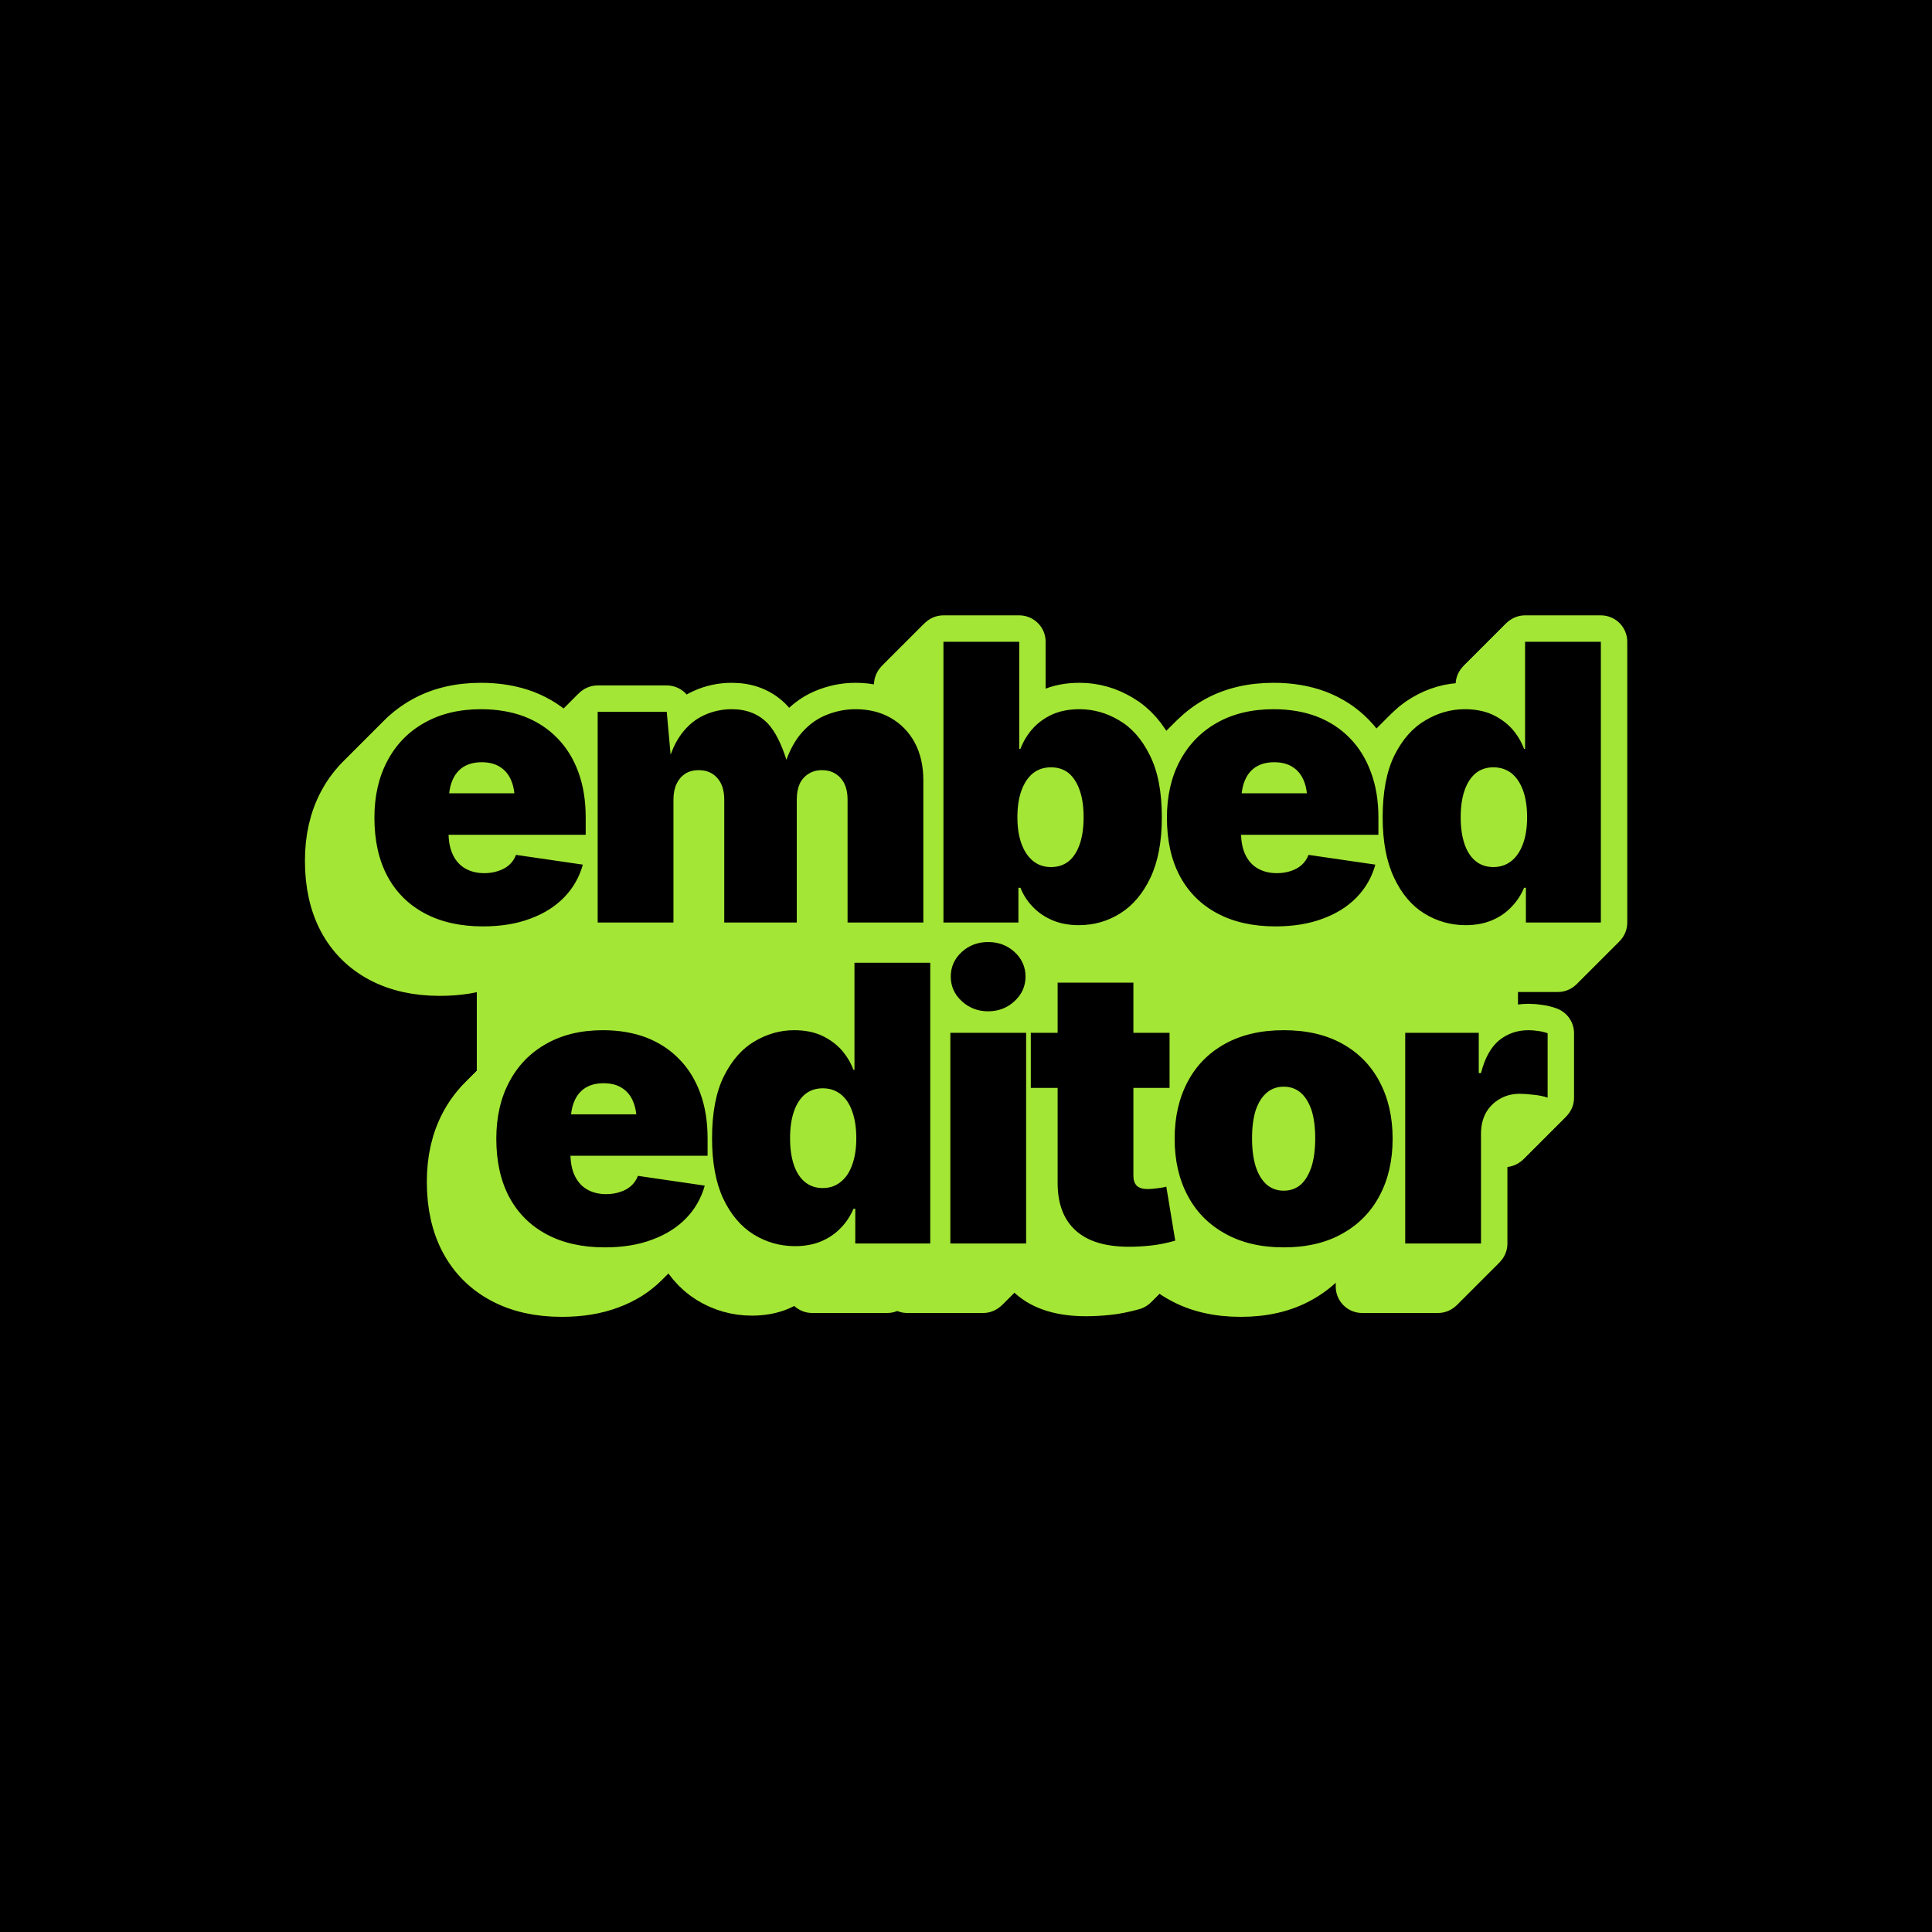
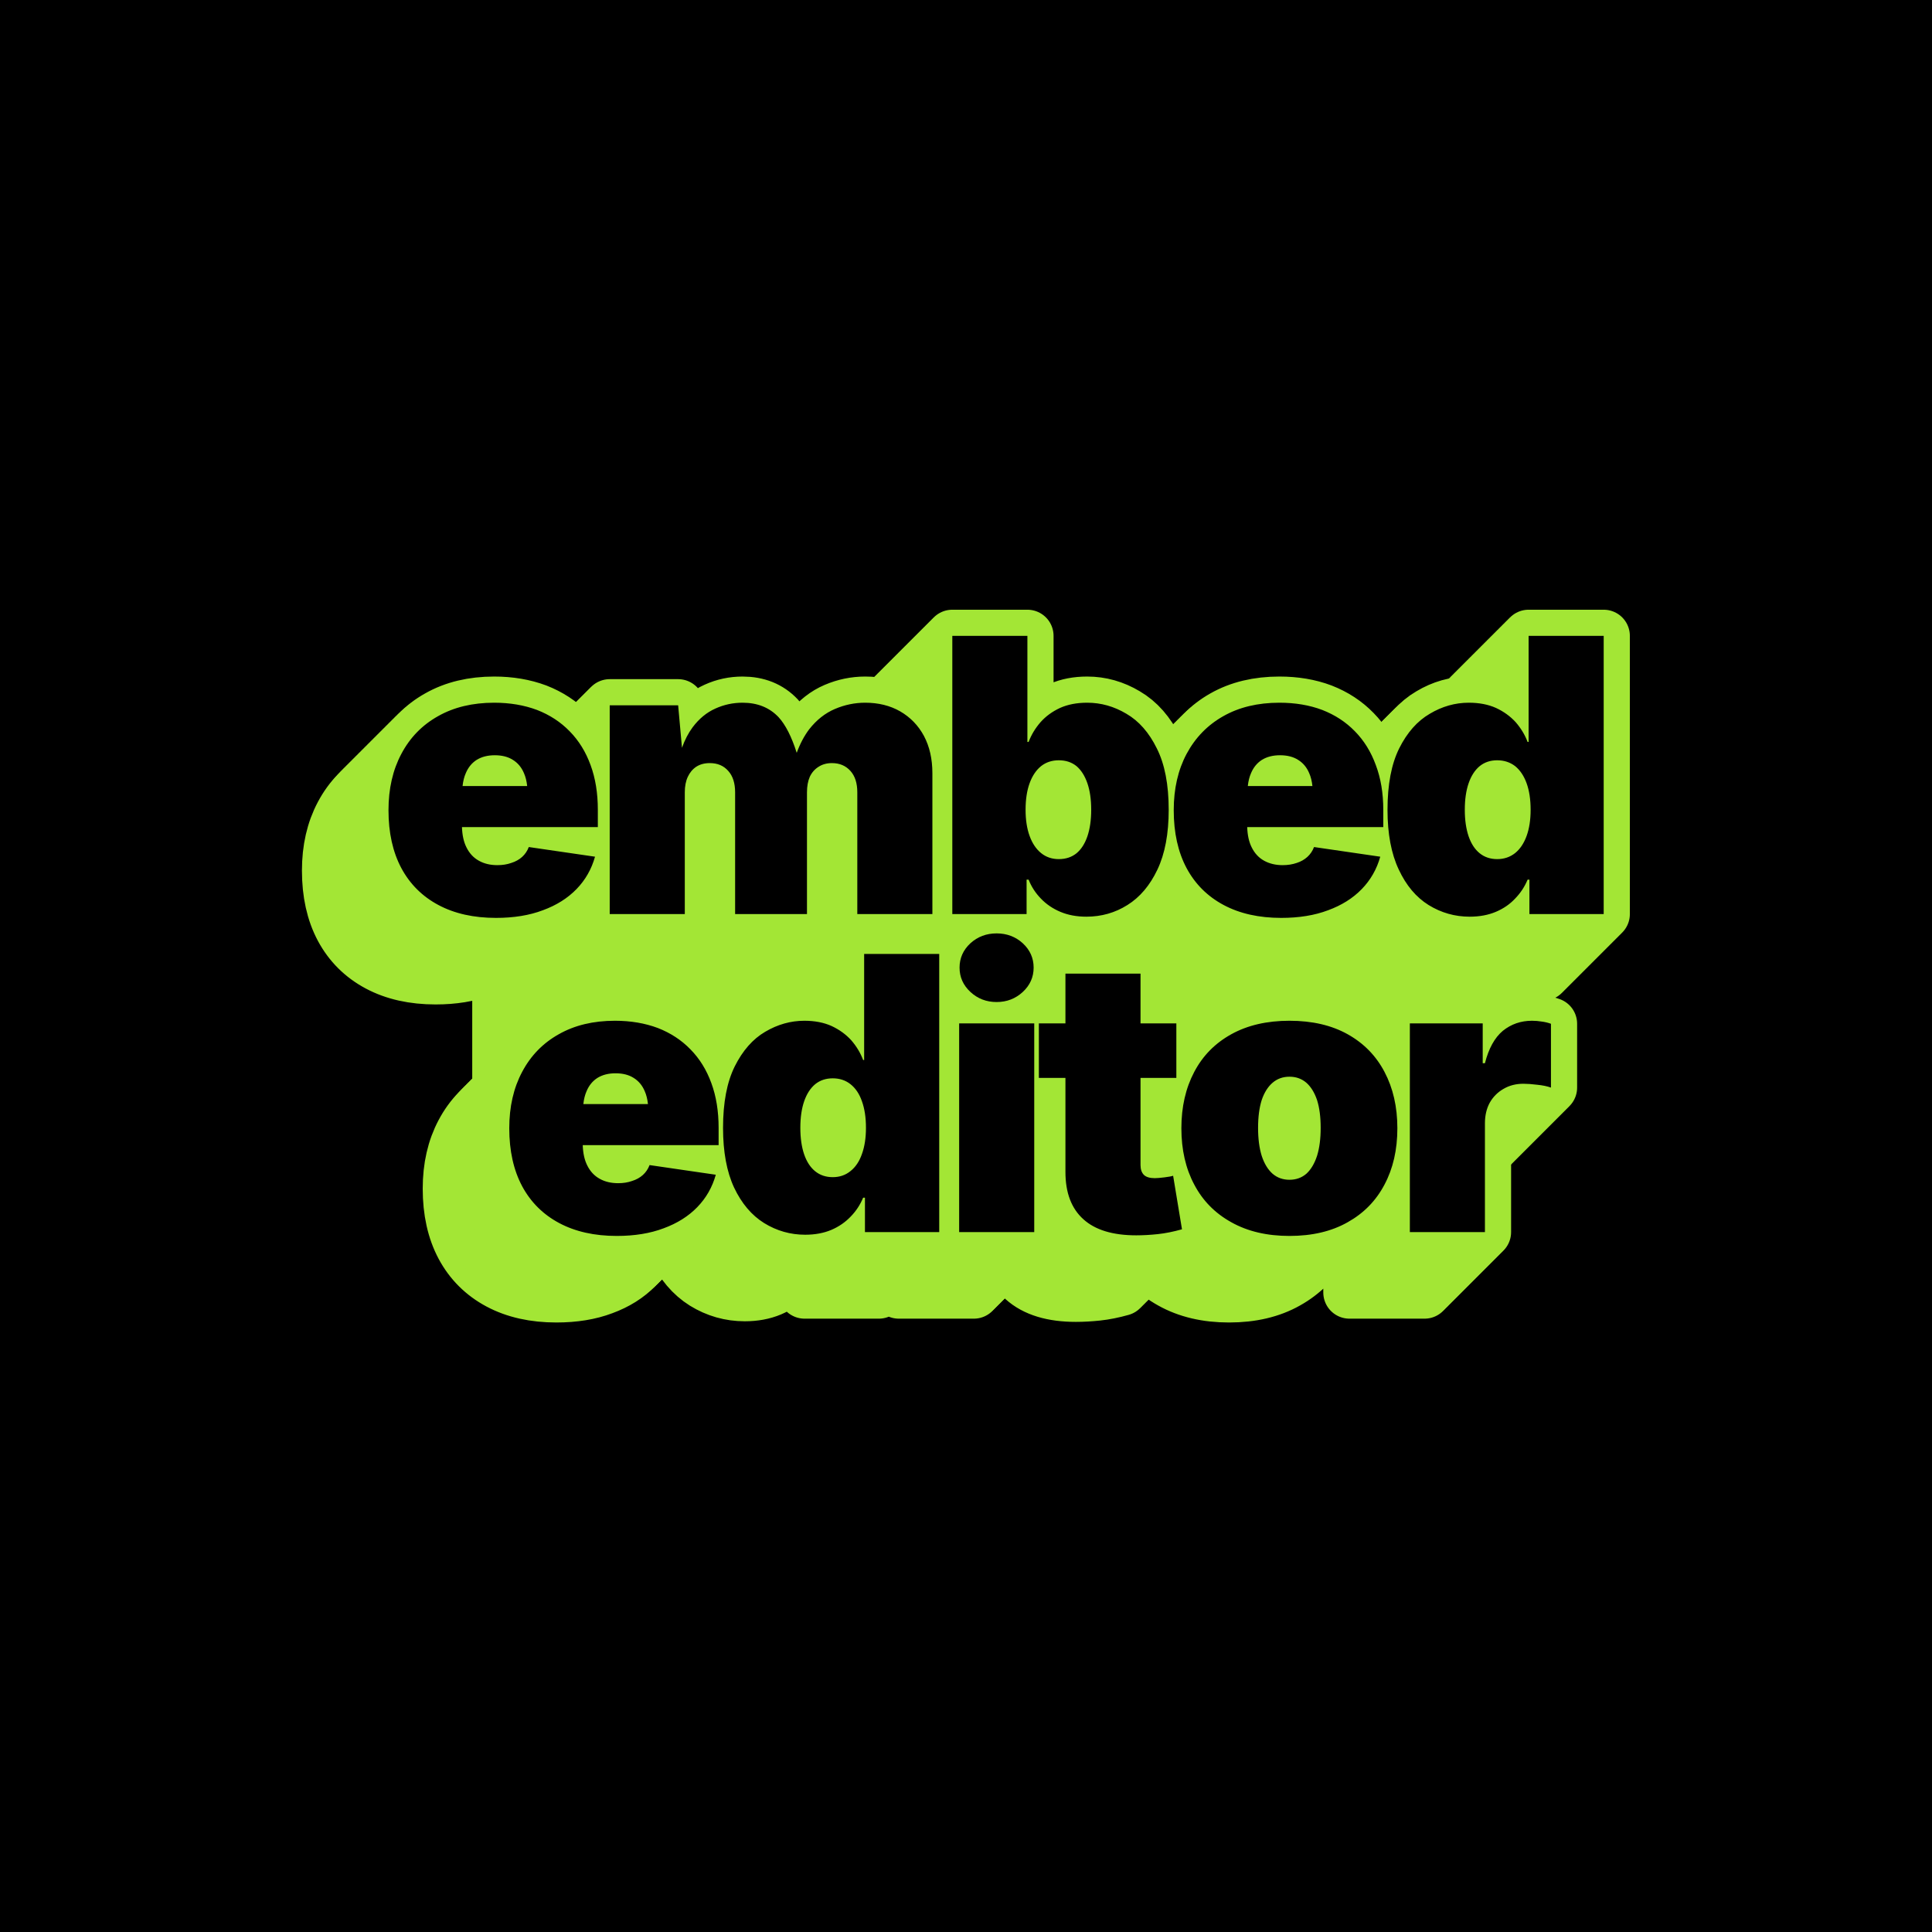
- <svg xmlns="http://www.w3.org/2000/svg" viewBox="-178.5 -454.1 951 951" width="951" height="951">
-   <rect x="-178.5" y="-454.1" width="951" height="951" fill="#000000" />
+ <svg xmlns="http://www.w3.org/2000/svg" viewBox="-187.2 -454.1 959.8 959.8" width="959.8" height="959.8">
+   <rect x="-187.2" y="-454.1" width="959.8" height="959.8" fill="#000000" />
  <defs>
    <path id="ink" d="M59.2 1.9L59.2 1.9Q42.6 1.9 30.6-4.5Q18.6-10.9 12.2-22.8Q5.8-34.8 5.8-51.6L5.8-51.6Q5.8-67.6 12.2-79.6Q18.6-91.7 30.4-98.3Q42.2-105.0 58.3-105.0L58.3-105.0Q70.0-105.0 79.6-101.4Q89.1-97.7 95.8-90.8Q102.6-83.9 106.2-74.0Q109.8-64.2 109.8-51.8L109.8-51.8L109.8-43.2L42.3-43.2Q42.5-37.2 44.5-33.2L44.5-33.2Q46.7-28.7 50.7-26.5Q54.6-24.3 59.9-24.3L59.9-24.3Q63.7-24.3 66.8-25.4Q70.0-26.4 72.2-28.4Q74.4-30.4 75.5-33.3L75.5-33.3L108.4-28.5Q105.8-19.2 99.2-12.4Q92.6-5.6 82.5-1.9Q72.5 1.9 59.2 1.9ZM42.6-63.6L42.6-63.6L74.7-63.6Q74.3-67.3 73.1-70.0L73.1-70.0Q71.3-74.3 67.6-76.6Q64.0-78.9 58.6-78.9Q53.3-78.9 49.6-76.6Q46.0-74.3 44.2-70.0L44.2-70.0Q43.0-67.3 42.6-63.6ZM153.0 0L115.7 0L115.7-103.7L149.7-103.7L151.6-82.6Q153.7-88.5 156.9-92.8L156.9-92.8Q161.7-99.2 168.2-102.1Q174.6-105.0 181.7-105.0L181.7-105.0Q192.8-105.0 199.6-97.8L199.6-97.8Q204.8-92.1 208.6-80.1L208.6-80.1Q211.1-86.9 214.8-91.8L214.8-91.8Q220.3-98.8 227.6-101.9Q234.9-105.0 242.6-105.0L242.6-105.0Q252.5-105.0 260.0-100.7Q267.6-96.3 271.8-88.5Q276-80.6 276-70.0L276-70.0L276 0L238.7 0L238.7-60.5Q238.7-67.3 235.3-71.1Q231.8-75.0 226.1-75.0L226.1-75.0Q222.3-75.0 219.5-73.2Q216.6-71.4 215.1-68.2Q213.7-65.0 213.7-60.5L213.7-60.5L213.7 0L178.0 0L178.0-60.5Q178.0-67.3 174.6-71.1Q171.2-75.0 165.4-75.0L165.4-75.0Q161.5-75.0 158.7-73.2Q156.0-71.4 154.5-68.2Q153.0-65.0 153.0-60.5L153.0-60.5L153.0 0ZM352.5 1.3L352.5 1.3Q345.3 1.3 339.6-1.1Q333.9-3.5 329.9-7.7Q325.9-11.8 323.8-17.1L323.8-17.1L322.8-17.1L322.8 0L285.9 0L285.9-138.2L323.2-138.2L323.2-85.5L323.8-85.5Q325.8-90.8 329.7-95.3Q333.6-99.7 339.4-102.4Q345.2-105.0 352.9-105.0L352.9-105.0Q363.2-105.0 372.4-99.5Q381.7-94.1 387.5-82.3Q393.4-70.6 393.4-51.8L393.4-51.8Q393.4-33.9 387.8-22.1Q382.2-10.3 372.9-4.5Q363.7 1.3 352.5 1.3ZM338.8-27.3L338.8-27.3Q344.0-27.3 347.6-30.2Q351.1-33.1 353.0-38.6Q354.9-44.2 354.9-51.8L354.9-51.8Q354.9-59.5 353.0-65.0Q351.1-70.5 347.6-73.5Q344.0-76.4 338.8-76.4L338.8-76.4Q333.7-76.4 330.0-73.5Q326.3-70.5 324.3-65.0Q322.3-59.5 322.3-51.8L322.3-51.8Q322.3-44.3 324.3-38.8Q326.3-33.3 330.0-30.3Q333.7-27.3 338.8-27.3ZM449.3 1.9L449.3 1.9Q432.7 1.9 420.7-4.5Q408.7-10.9 402.3-22.8Q395.9-34.8 395.9-51.6L395.9-51.6Q395.9-67.6 402.3-79.6Q408.8-91.7 420.5-98.3Q432.3-105.0 448.4-105.0L448.4-105.0Q460.2-105.0 469.7-101.4Q479.2-97.7 485.9-90.8Q492.7-83.9 496.3-74.0Q500.0-64.2 500.0-51.8L500.0-51.8L500.0-43.2L432.4-43.2Q432.6-37.2 434.6-33.2L434.6-33.2Q436.8-28.7 440.8-26.5Q444.8-24.3 450.0-24.3L450.0-24.3Q453.8-24.3 457.0-25.4Q460.1-26.4 462.3-28.4Q464.5-30.4 465.6-33.3L465.6-33.3L498.5-28.5Q495.9-19.2 489.3-12.4Q482.7-5.6 472.6-1.9Q462.6 1.9 449.3 1.9ZM432.7-63.6L432.7-63.6L464.8-63.6Q464.4-67.3 463.2-70.0L463.2-70.0Q461.4-74.3 457.7-76.6Q454.1-78.9 448.7-78.9Q443.4-78.9 439.7-76.6Q436.1-74.3 434.3-70.0L434.3-70.0Q433.1-67.3 432.7-63.6ZM542.9 1.3L542.9 1.3Q531.9 1.3 522.5-4.5Q513.2-10.3 507.7-22.1Q502.1-33.9 502.1-51.8L502.1-51.8Q502.1-70.6 507.9-82.3Q513.8-94.1 523.1-99.5Q532.3-105.0 542.5-105.0L542.5-105.0Q550.2-105.0 556.0-102.4Q561.8-99.7 565.8-95.3Q569.7-90.8 571.7-85.5L571.7-85.5L572.2-85.5L572.2-138.2L609.5-138.2L609.5 0L572.6 0L572.6-17.1L571.7-17.1Q569.5-11.8 565.5-7.7Q561.6-3.5 555.9-1.1Q550.2 1.3 542.9 1.3ZM556.6-27.3L556.6-27.3Q561.7-27.3 565.5-30.3Q569.2-33.3 571.2-38.8Q573.2-44.3 573.2-51.8L573.2-51.8Q573.2-59.5 571.2-65.0Q569.2-70.5 565.5-73.5Q561.7-76.4 556.6-76.4L556.6-76.4Q551.5-76.4 547.9-73.5Q544.3-70.5 542.4-65.0Q540.5-59.5 540.5-51.8L540.5-51.8Q540.5-44.2 542.4-38.6Q544.3-33.1 547.9-30.2Q551.5-27.3 556.6-27.3ZM119.2 159.9L119.2 159.9Q102.6 159.9 90.6 153.5Q78.6 147.1 72.2 135.2Q65.8 123.2 65.8 106.4L65.8 106.4Q65.8 90.4 72.2 78.4Q78.6 66.3 90.4 59.7Q102.2 53.0 118.3 53.0L118.3 53.0Q130.0 53.0 139.6 56.6Q149.1 60.3 155.8 67.2Q162.6 74.1 166.2 84.0Q169.8 93.8 169.8 106.2L169.8 106.2L169.8 114.8L102.3 114.8Q102.5 120.8 104.5 124.8L104.5 124.8Q106.7 129.3 110.7 131.5Q114.6 133.7 119.9 133.7L119.9 133.7Q123.7 133.7 126.8 132.6Q130.0 131.6 132.2 129.6Q134.4 127.6 135.5 124.7L135.5 124.7L168.4 129.5Q165.8 138.8 159.2 145.6Q152.6 152.4 142.5 156.1Q132.5 159.9 119.2 159.9ZM102.6 94.4L102.6 94.4L134.7 94.4Q134.3 90.7 133.1 88.0L133.1 88.0Q131.3 83.7 127.6 81.4Q124.0 79.1 118.6 79.1Q113.3 79.1 109.6 81.4Q106.0 83.7 104.2 88.0L104.2 88.0Q103.0 90.7 102.6 94.4ZM212.8 159.3L212.8 159.3Q201.8 159.3 192.4 153.5Q183.1 147.7 177.5 135.9Q172.0 124.1 172.0 106.2L172.0 106.2Q172.0 87.4 177.8 75.7Q183.7 63.9 192.9 58.5Q202.2 53.0 212.4 53.0L212.4 53.0Q220.1 53.0 225.9 55.6Q231.7 58.3 235.7 62.7Q239.6 67.2 241.6 72.5L241.6 72.5L242.1 72.5L242.1 19.8L279.4 19.8L279.4 158L242.5 158L242.5 140.9L241.6 140.9Q239.4 146.2 235.4 150.3Q231.4 154.5 225.8 156.9Q220.1 159.3 212.8 159.3ZM226.5 130.7L226.5 130.7Q231.6 130.7 235.3 127.7Q239.1 124.7 241.0 119.2Q243.0 113.7 243.0 106.2L243.0 106.2Q243.0 98.5 241.0 93.0Q239.1 87.5 235.3 84.5Q231.6 81.6 226.5 81.6L226.5 81.6Q221.4 81.6 217.8 84.5Q214.2 87.5 212.3 93.0Q210.4 98.5 210.4 106.2L210.4 106.2Q210.4 113.8 212.3 119.4Q214.2 124.9 217.8 127.8Q221.4 130.7 226.5 130.7ZM326.6 158L289.3 158L289.3 54.3L326.6 54.3L326.6 158ZM307.9 43.7L307.9 43.7Q300.3 43.7 294.9 38.7Q289.5 33.7 289.5 26.6L289.5 26.6Q289.5 19.5 294.9 14.5Q300.3 9.6 307.9 9.6L307.9 9.6Q315.5 9.6 320.9 14.5Q326.3 19.5 326.3 26.6L326.3 26.6Q326.3 33.7 320.9 38.7Q315.5 43.7 307.9 43.7ZM379.4 54.3L397.2 54.3L397.2 81.4L379.4 81.4L379.4 124.7Q379.4 127.9 381.1 129.6Q382.8 131.2 386.5 131.2L386.5 131.2Q388.1 131.2 391.3 130.8Q394.5 130.4 395.6 130.0L395.6 130.0L400.0 156.6Q393.6 158.4 388.0 159.0Q382.3 159.6 377.3 159.6L377.3 159.6Q359.8 159.6 351.0 151.6Q342.1 143.6 342.1 128.1L342.1 128.1L342.1 81.4L328.9 81.4L328.9 54.3L342.1 54.3L342.1 29.6L379.4 29.6L379.4 54.3ZM453.4 159.9L453.4 159.9Q436.6 159.9 424.5 153.1Q412.4 146.4 406.1 134.4Q399.7 122.4 399.7 106.4L399.7 106.4Q399.7 90.5 406.1 78.4Q412.4 66.4 424.5 59.7Q436.6 53.0 453.4 53.0L453.4 53.0Q470.3 53.0 482.3 59.7Q494.3 66.4 500.6 78.4Q507.0 90.5 507.0 106.4L507.0 106.4Q507.0 122.4 500.6 134.4Q494.3 146.4 482.3 153.1Q470.3 159.9 453.4 159.9ZM453.4 132.0L453.4 132.0Q458.3 132.0 461.8 129.0Q465.2 125.9 467.1 120.1Q468.9 114.3 468.9 106.2L468.9 106.2Q468.9 98.1 467.1 92.4Q465.2 86.8 461.8 83.8Q458.3 80.8 453.4 80.8L453.4 80.8Q448.5 80.8 445.0 83.8Q441.5 86.8 439.6 92.4Q437.8 98.1 437.8 106.2L437.8 106.2Q437.8 114.3 439.6 120.1Q441.5 125.9 445.0 129.0Q448.5 132.0 453.4 132.0ZM550.5 158L513.2 158L513.2 54.3L549.4 54.3L549.4 74.1L550.5 74.1Q553.3 63.1 559.4 58.0Q565.6 53.0 573.9 53.0L573.9 53.0Q576.3 53.0 578.7 53.4Q581.1 53.7 583.3 54.5L583.3 54.5L583.3 86.2Q580.5 85.2 576.5 84.8Q572.5 84.3 569.6 84.3L569.6 84.3Q564.1 84.3 559.8 86.8Q555.4 89.3 552.9 93.7Q550.5 98.1 550.5 104.0L550.5 104.0L550.5 158ZM90.4-30.4L555.7-30.4L555.7 63L90.4 63Z" fill="#A3E635" stroke="#A3E635" stroke-width="26" stroke-linejoin="round" />
  </defs>
-   <use href="#ink" transform="translate(-21.2 21.2)" />
-   <use href="#ink" transform="translate(-20.2 20.2)" />
-   <use href="#ink" transform="translate(-19.1 19.1)" />
+   <use href="#ink" transform="translate(-30 30)" />
+   <use href="#ink" transform="translate(-28.5 28.5)" />
+   <use href="#ink" transform="translate(-27 27)" />
+   <use href="#ink" transform="translate(-25.5 25.5)" />
+   <use href="#ink" transform="translate(-24 24)" />
+   <use href="#ink" transform="translate(-22.5 22.5)" />
+   <use href="#ink" transform="translate(-21 21)" />
+   <use href="#ink" transform="translate(-19.5 19.5)" />
  <use href="#ink" transform="translate(-18 18)" />
-   <use href="#ink" transform="translate(-17 17)" />
-   <use href="#ink" transform="translate(-15.9 15.9)" />
-   <use href="#ink" transform="translate(-14.8 14.8)" />
-   <use href="#ink" transform="translate(-13.8 13.8)" />
-   <use href="#ink" transform="translate(-12.7 12.7)" />
-   <use href="#ink" transform="translate(-11.7 11.7)" />
-   <use href="#ink" transform="translate(-10.6 10.6)" />
-   <use href="#ink" transform="translate(-9.5 9.5)" />
-   <use href="#ink" transform="translate(-8.5 8.5)" />
-   <use href="#ink" transform="translate(-7.4 7.4)" />
-   <use href="#ink" transform="translate(-6.4 6.4)" />
-   <use href="#ink" transform="translate(-5.3 5.3)" />
-   <use href="#ink" transform="translate(-4.2 4.2)" />
-   <use href="#ink" transform="translate(-3.2 3.2)" />
-   <use href="#ink" transform="translate(-2.1 2.1)" />
-   <use href="#ink" transform="translate(-1.1 1.1)" />
+   <use href="#ink" transform="translate(-16.5 16.5)" />
+   <use href="#ink" transform="translate(-15 15)" />
+   <use href="#ink" transform="translate(-13.5 13.5)" />
+   <use href="#ink" transform="translate(-12 12)" />
+   <use href="#ink" transform="translate(-10.5 10.5)" />
+   <use href="#ink" transform="translate(-9 9)" />
+   <use href="#ink" transform="translate(-7.5 7.5)" />
+   <use href="#ink" transform="translate(-6 6)" />
+   <use href="#ink" transform="translate(-4.5 4.5)" />
+   <use href="#ink" transform="translate(-3 3)" />
+   <use href="#ink" transform="translate(-1.5 1.5)" />
  <use href="#ink" />
  <path d="M59.2 1.9L59.2 1.9Q42.6 1.9 30.6-4.5Q18.6-10.9 12.2-22.8Q5.8-34.8 5.8-51.6L5.8-51.6Q5.8-67.6 12.2-79.6Q18.6-91.7 30.4-98.3Q42.2-105.0 58.3-105.0L58.3-105.0Q70.0-105.0 79.6-101.4Q89.1-97.7 95.8-90.8Q102.6-83.9 106.2-74.0Q109.8-64.2 109.8-51.8L109.8-51.8L109.8-43.2L42.3-43.2Q42.5-37.2 44.5-33.2L44.5-33.2Q46.7-28.7 50.7-26.5Q54.6-24.3 59.9-24.3L59.9-24.3Q63.7-24.3 66.8-25.4Q70.0-26.4 72.2-28.4Q74.4-30.4 75.5-33.3L75.5-33.3L108.4-28.5Q105.8-19.2 99.2-12.4Q92.6-5.6 82.5-1.9Q72.5 1.9 59.2 1.9ZM42.6-63.6L42.6-63.6L74.7-63.6Q74.3-67.3 73.1-70.0L73.1-70.0Q71.3-74.3 67.6-76.6Q64.0-78.9 58.6-78.9Q53.3-78.9 49.6-76.6Q46.0-74.3 44.2-70.0L44.2-70.0Q43.0-67.3 42.6-63.6ZM153.0 0L115.7 0L115.7-103.7L149.7-103.7L151.6-82.6Q153.7-88.5 156.9-92.8L156.9-92.8Q161.7-99.2 168.2-102.1Q174.6-105.0 181.7-105.0L181.7-105.0Q192.8-105.0 199.6-97.8L199.6-97.8Q204.8-92.1 208.6-80.1L208.6-80.1Q211.1-86.9 214.8-91.8L214.8-91.8Q220.3-98.8 227.6-101.9Q234.9-105.0 242.6-105.0L242.6-105.0Q252.5-105.0 260.0-100.7Q267.6-96.3 271.8-88.5Q276-80.6 276-70.0L276-70.0L276 0L238.7 0L238.7-60.5Q238.7-67.3 235.3-71.1Q231.8-75.0 226.1-75.0L226.1-75.0Q222.3-75.0 219.5-73.2Q216.6-71.4 215.1-68.2Q213.7-65.0 213.7-60.5L213.7-60.5L213.7 0L178.0 0L178.0-60.5Q178.0-67.3 174.6-71.1Q171.2-75.0 165.4-75.0L165.4-75.0Q161.5-75.0 158.7-73.2Q156.0-71.4 154.5-68.2Q153.0-65.0 153.0-60.5L153.0-60.5L153.0 0ZM352.5 1.3L352.5 1.3Q345.3 1.3 339.6-1.1Q333.9-3.5 329.9-7.7Q325.9-11.8 323.8-17.1L323.8-17.1L322.8-17.1L322.8 0L285.9 0L285.9-138.2L323.2-138.2L323.2-85.5L323.8-85.5Q325.8-90.8 329.7-95.3Q333.6-99.7 339.4-102.4Q345.2-105.0 352.9-105.0L352.9-105.0Q363.2-105.0 372.4-99.5Q381.7-94.1 387.5-82.3Q393.4-70.6 393.4-51.8L393.4-51.8Q393.4-33.9 387.8-22.1Q382.2-10.3 372.9-4.5Q363.7 1.3 352.5 1.3ZM338.8-27.3L338.8-27.3Q344.0-27.3 347.6-30.2Q351.1-33.1 353.0-38.6Q354.9-44.2 354.9-51.8L354.9-51.8Q354.9-59.5 353.0-65.0Q351.1-70.5 347.6-73.5Q344.0-76.4 338.8-76.4L338.8-76.4Q333.7-76.4 330.0-73.5Q326.3-70.5 324.3-65.0Q322.3-59.5 322.3-51.8L322.3-51.8Q322.3-44.3 324.3-38.8Q326.3-33.3 330.0-30.3Q333.7-27.3 338.8-27.3ZM449.3 1.9L449.3 1.9Q432.7 1.9 420.7-4.5Q408.7-10.9 402.3-22.8Q395.9-34.8 395.9-51.6L395.9-51.6Q395.9-67.6 402.3-79.6Q408.8-91.7 420.5-98.3Q432.3-105.0 448.4-105.0L448.4-105.0Q460.2-105.0 469.7-101.4Q479.2-97.7 485.9-90.8Q492.7-83.9 496.3-74.0Q500.0-64.2 500.0-51.8L500.0-51.8L500.0-43.2L432.4-43.2Q432.6-37.2 434.6-33.2L434.6-33.2Q436.8-28.7 440.8-26.5Q444.8-24.3 450.0-24.3L450.0-24.3Q453.8-24.3 457.0-25.4Q460.1-26.4 462.3-28.4Q464.5-30.4 465.6-33.3L465.6-33.3L498.5-28.5Q495.9-19.2 489.3-12.4Q482.7-5.6 472.6-1.9Q462.6 1.9 449.3 1.9ZM432.7-63.6L432.7-63.6L464.8-63.6Q464.4-67.3 463.2-70.0L463.2-70.0Q461.4-74.3 457.7-76.6Q454.1-78.9 448.7-78.9Q443.4-78.9 439.7-76.6Q436.1-74.3 434.3-70.0L434.3-70.0Q433.1-67.3 432.7-63.6ZM542.9 1.3L542.9 1.3Q531.9 1.3 522.5-4.5Q513.2-10.3 507.7-22.1Q502.1-33.9 502.1-51.8L502.1-51.8Q502.1-70.6 507.9-82.3Q513.8-94.1 523.1-99.5Q532.3-105.0 542.5-105.0L542.5-105.0Q550.2-105.0 556.0-102.4Q561.8-99.7 565.8-95.3Q569.7-90.8 571.7-85.5L571.7-85.5L572.2-85.5L572.2-138.2L609.5-138.2L609.5 0L572.6 0L572.6-17.1L571.7-17.1Q569.5-11.8 565.5-7.7Q561.6-3.5 555.9-1.1Q550.2 1.3 542.9 1.3ZM556.6-27.3L556.6-27.3Q561.7-27.3 565.5-30.3Q569.2-33.3 571.2-38.8Q573.2-44.3 573.2-51.8L573.2-51.8Q573.2-59.5 571.2-65.0Q569.2-70.5 565.5-73.5Q561.7-76.4 556.6-76.4L556.6-76.4Q551.5-76.4 547.9-73.5Q544.3-70.5 542.4-65.0Q540.5-59.5 540.5-51.8L540.5-51.8Q540.5-44.2 542.4-38.6Q544.3-33.1 547.9-30.2Q551.5-27.3 556.6-27.3ZM119.2 159.9L119.2 159.9Q102.6 159.9 90.6 153.5Q78.6 147.1 72.2 135.2Q65.8 123.2 65.8 106.4L65.8 106.4Q65.8 90.4 72.2 78.4Q78.6 66.3 90.4 59.7Q102.2 53.0 118.3 53.0L118.3 53.0Q130.0 53.0 139.6 56.6Q149.1 60.3 155.8 67.2Q162.6 74.1 166.2 84.0Q169.8 93.8 169.8 106.2L169.8 106.2L169.8 114.8L102.3 114.8Q102.5 120.8 104.5 124.8L104.5 124.8Q106.7 129.3 110.7 131.5Q114.6 133.7 119.9 133.7L119.9 133.7Q123.7 133.7 126.8 132.6Q130.0 131.6 132.2 129.6Q134.4 127.6 135.5 124.7L135.5 124.7L168.4 129.5Q165.8 138.8 159.2 145.6Q152.6 152.4 142.5 156.1Q132.5 159.9 119.2 159.9ZM102.6 94.4L102.6 94.4L134.7 94.4Q134.3 90.7 133.1 88.0L133.1 88.0Q131.3 83.7 127.6 81.4Q124.0 79.1 118.6 79.1Q113.3 79.1 109.6 81.4Q106.0 83.7 104.2 88.0L104.2 88.0Q103.0 90.7 102.6 94.4ZM212.8 159.3L212.8 159.3Q201.8 159.3 192.4 153.5Q183.1 147.7 177.5 135.9Q172.0 124.1 172.0 106.2L172.0 106.2Q172.0 87.4 177.8 75.7Q183.7 63.9 192.9 58.5Q202.2 53.0 212.4 53.0L212.4 53.0Q220.1 53.0 225.9 55.6Q231.7 58.3 235.7 62.7Q239.6 67.2 241.6 72.5L241.6 72.5L242.1 72.5L242.1 19.8L279.4 19.8L279.4 158L242.5 158L242.5 140.9L241.6 140.9Q239.4 146.2 235.4 150.3Q231.4 154.5 225.8 156.9Q220.1 159.3 212.8 159.3ZM226.5 130.7L226.5 130.7Q231.6 130.7 235.3 127.7Q239.1 124.7 241.0 119.2Q243.0 113.7 243.0 106.2L243.0 106.2Q243.0 98.5 241.0 93.0Q239.1 87.5 235.3 84.5Q231.6 81.6 226.5 81.6L226.5 81.6Q221.4 81.6 217.8 84.5Q214.2 87.5 212.3 93.0Q210.4 98.5 210.4 106.2L210.4 106.2Q210.4 113.8 212.3 119.4Q214.2 124.9 217.8 127.8Q221.4 130.7 226.5 130.7ZM326.6 158L289.3 158L289.3 54.3L326.6 54.3L326.6 158ZM307.9 43.7L307.9 43.7Q300.3 43.7 294.9 38.7Q289.5 33.7 289.5 26.6L289.5 26.6Q289.5 19.5 294.9 14.5Q300.3 9.6 307.9 9.6L307.9 9.6Q315.5 9.6 320.9 14.5Q326.3 19.5 326.3 26.6L326.3 26.6Q326.3 33.7 320.9 38.7Q315.5 43.7 307.9 43.7ZM379.4 54.3L397.2 54.3L397.2 81.4L379.4 81.4L379.4 124.7Q379.4 127.9 381.1 129.6Q382.8 131.2 386.5 131.2L386.5 131.2Q388.1 131.2 391.3 130.8Q394.5 130.4 395.6 130.0L395.6 130.0L400.0 156.6Q393.6 158.4 388.0 159.0Q382.3 159.6 377.3 159.6L377.3 159.6Q359.8 159.6 351.0 151.6Q342.1 143.6 342.1 128.1L342.1 128.1L342.1 81.4L328.9 81.4L328.9 54.3L342.1 54.3L342.1 29.6L379.4 29.6L379.4 54.3ZM453.4 159.9L453.4 159.9Q436.6 159.9 424.5 153.1Q412.4 146.4 406.1 134.4Q399.7 122.4 399.7 106.4L399.7 106.4Q399.7 90.5 406.1 78.4Q412.4 66.4 424.5 59.7Q436.6 53.0 453.4 53.0L453.4 53.0Q470.3 53.0 482.3 59.7Q494.3 66.4 500.6 78.4Q507.0 90.5 507.0 106.4L507.0 106.4Q507.0 122.4 500.6 134.4Q494.3 146.4 482.3 153.1Q470.3 159.9 453.4 159.9ZM453.4 132.0L453.4 132.0Q458.3 132.0 461.8 129.0Q465.2 125.9 467.1 120.1Q468.9 114.3 468.9 106.2L468.9 106.2Q468.9 98.1 467.1 92.4Q465.2 86.8 461.8 83.8Q458.3 80.8 453.4 80.8L453.4 80.8Q448.5 80.8 445.0 83.8Q441.5 86.8 439.6 92.4Q437.8 98.1 437.8 106.2L437.8 106.2Q437.8 114.3 439.6 120.1Q441.5 125.9 445.0 129.0Q448.5 132.0 453.4 132.0ZM550.5 158L513.2 158L513.2 54.3L549.4 54.3L549.4 74.1L550.5 74.1Q553.3 63.1 559.4 58.0Q565.6 53.0 573.9 53.0L573.9 53.0Q576.3 53.0 578.7 53.4Q581.1 53.7 583.3 54.5L583.3 54.5L583.3 86.2Q580.5 85.2 576.5 84.8Q572.5 84.3 569.6 84.3L569.6 84.3Q564.1 84.3 559.8 86.8Q555.4 89.3 552.9 93.7Q550.5 98.1 550.5 104.0L550.5 104.0L550.5 158Z" fill="#000000" />
</svg>
